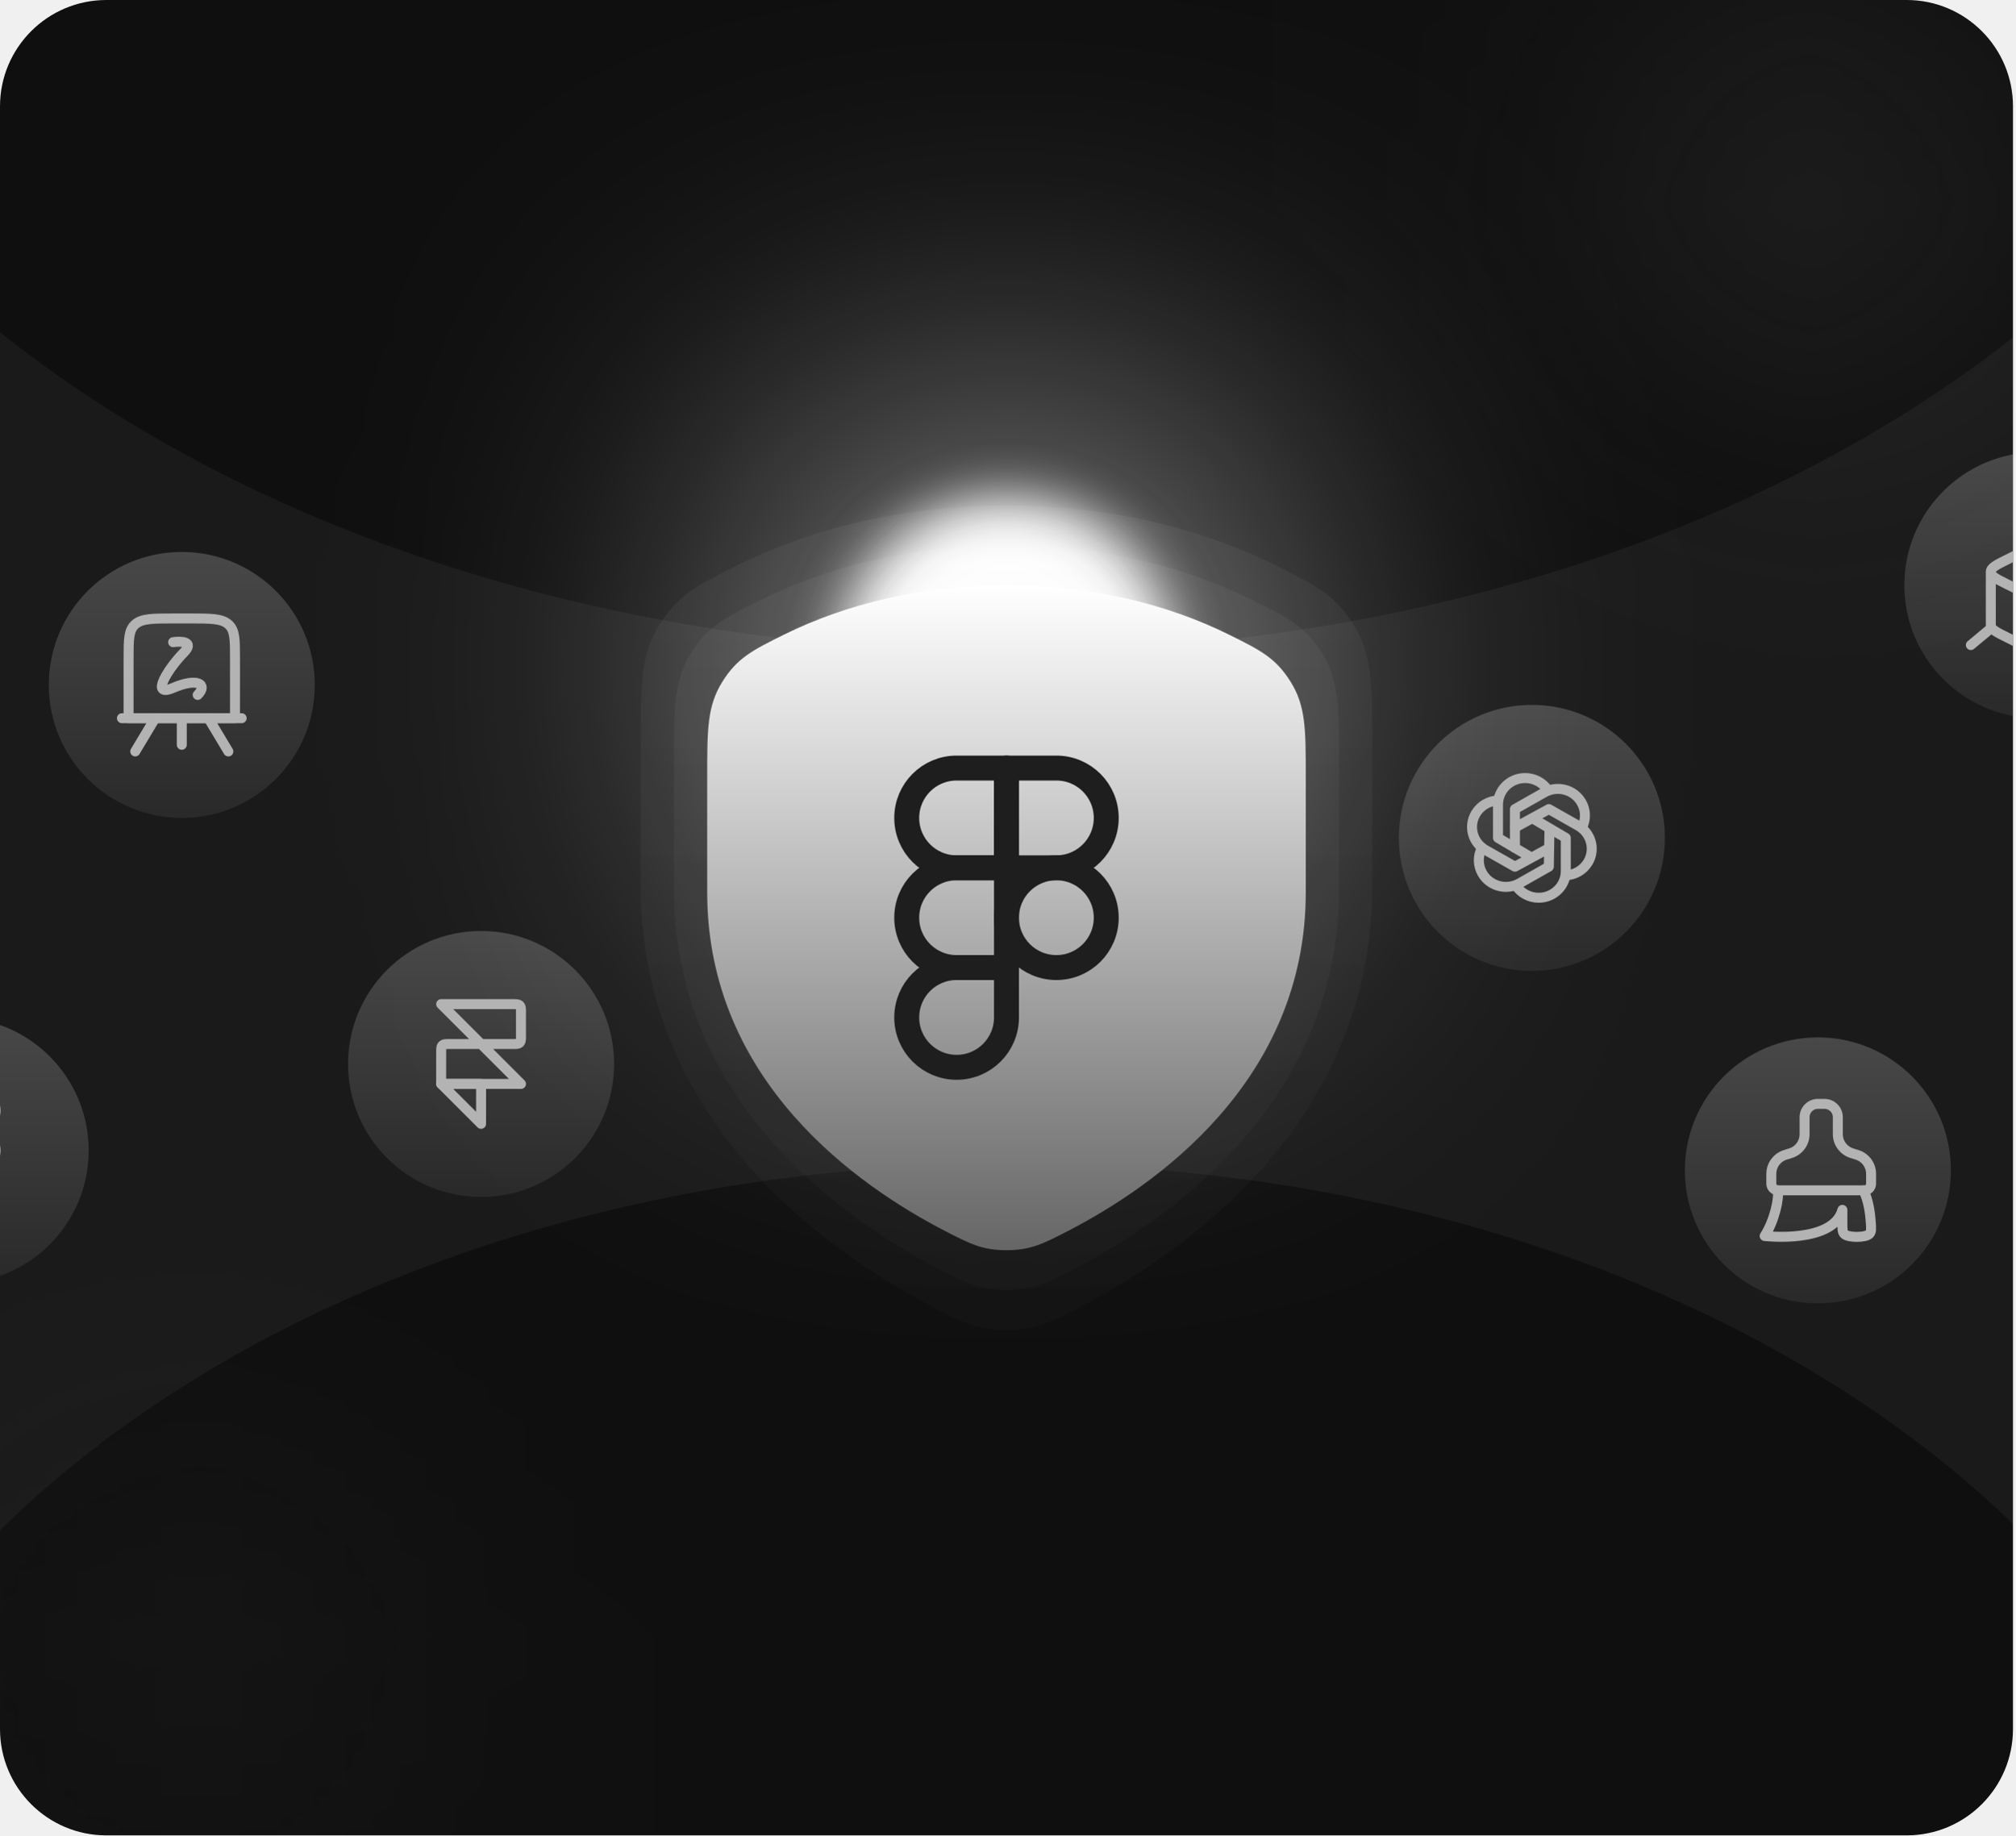
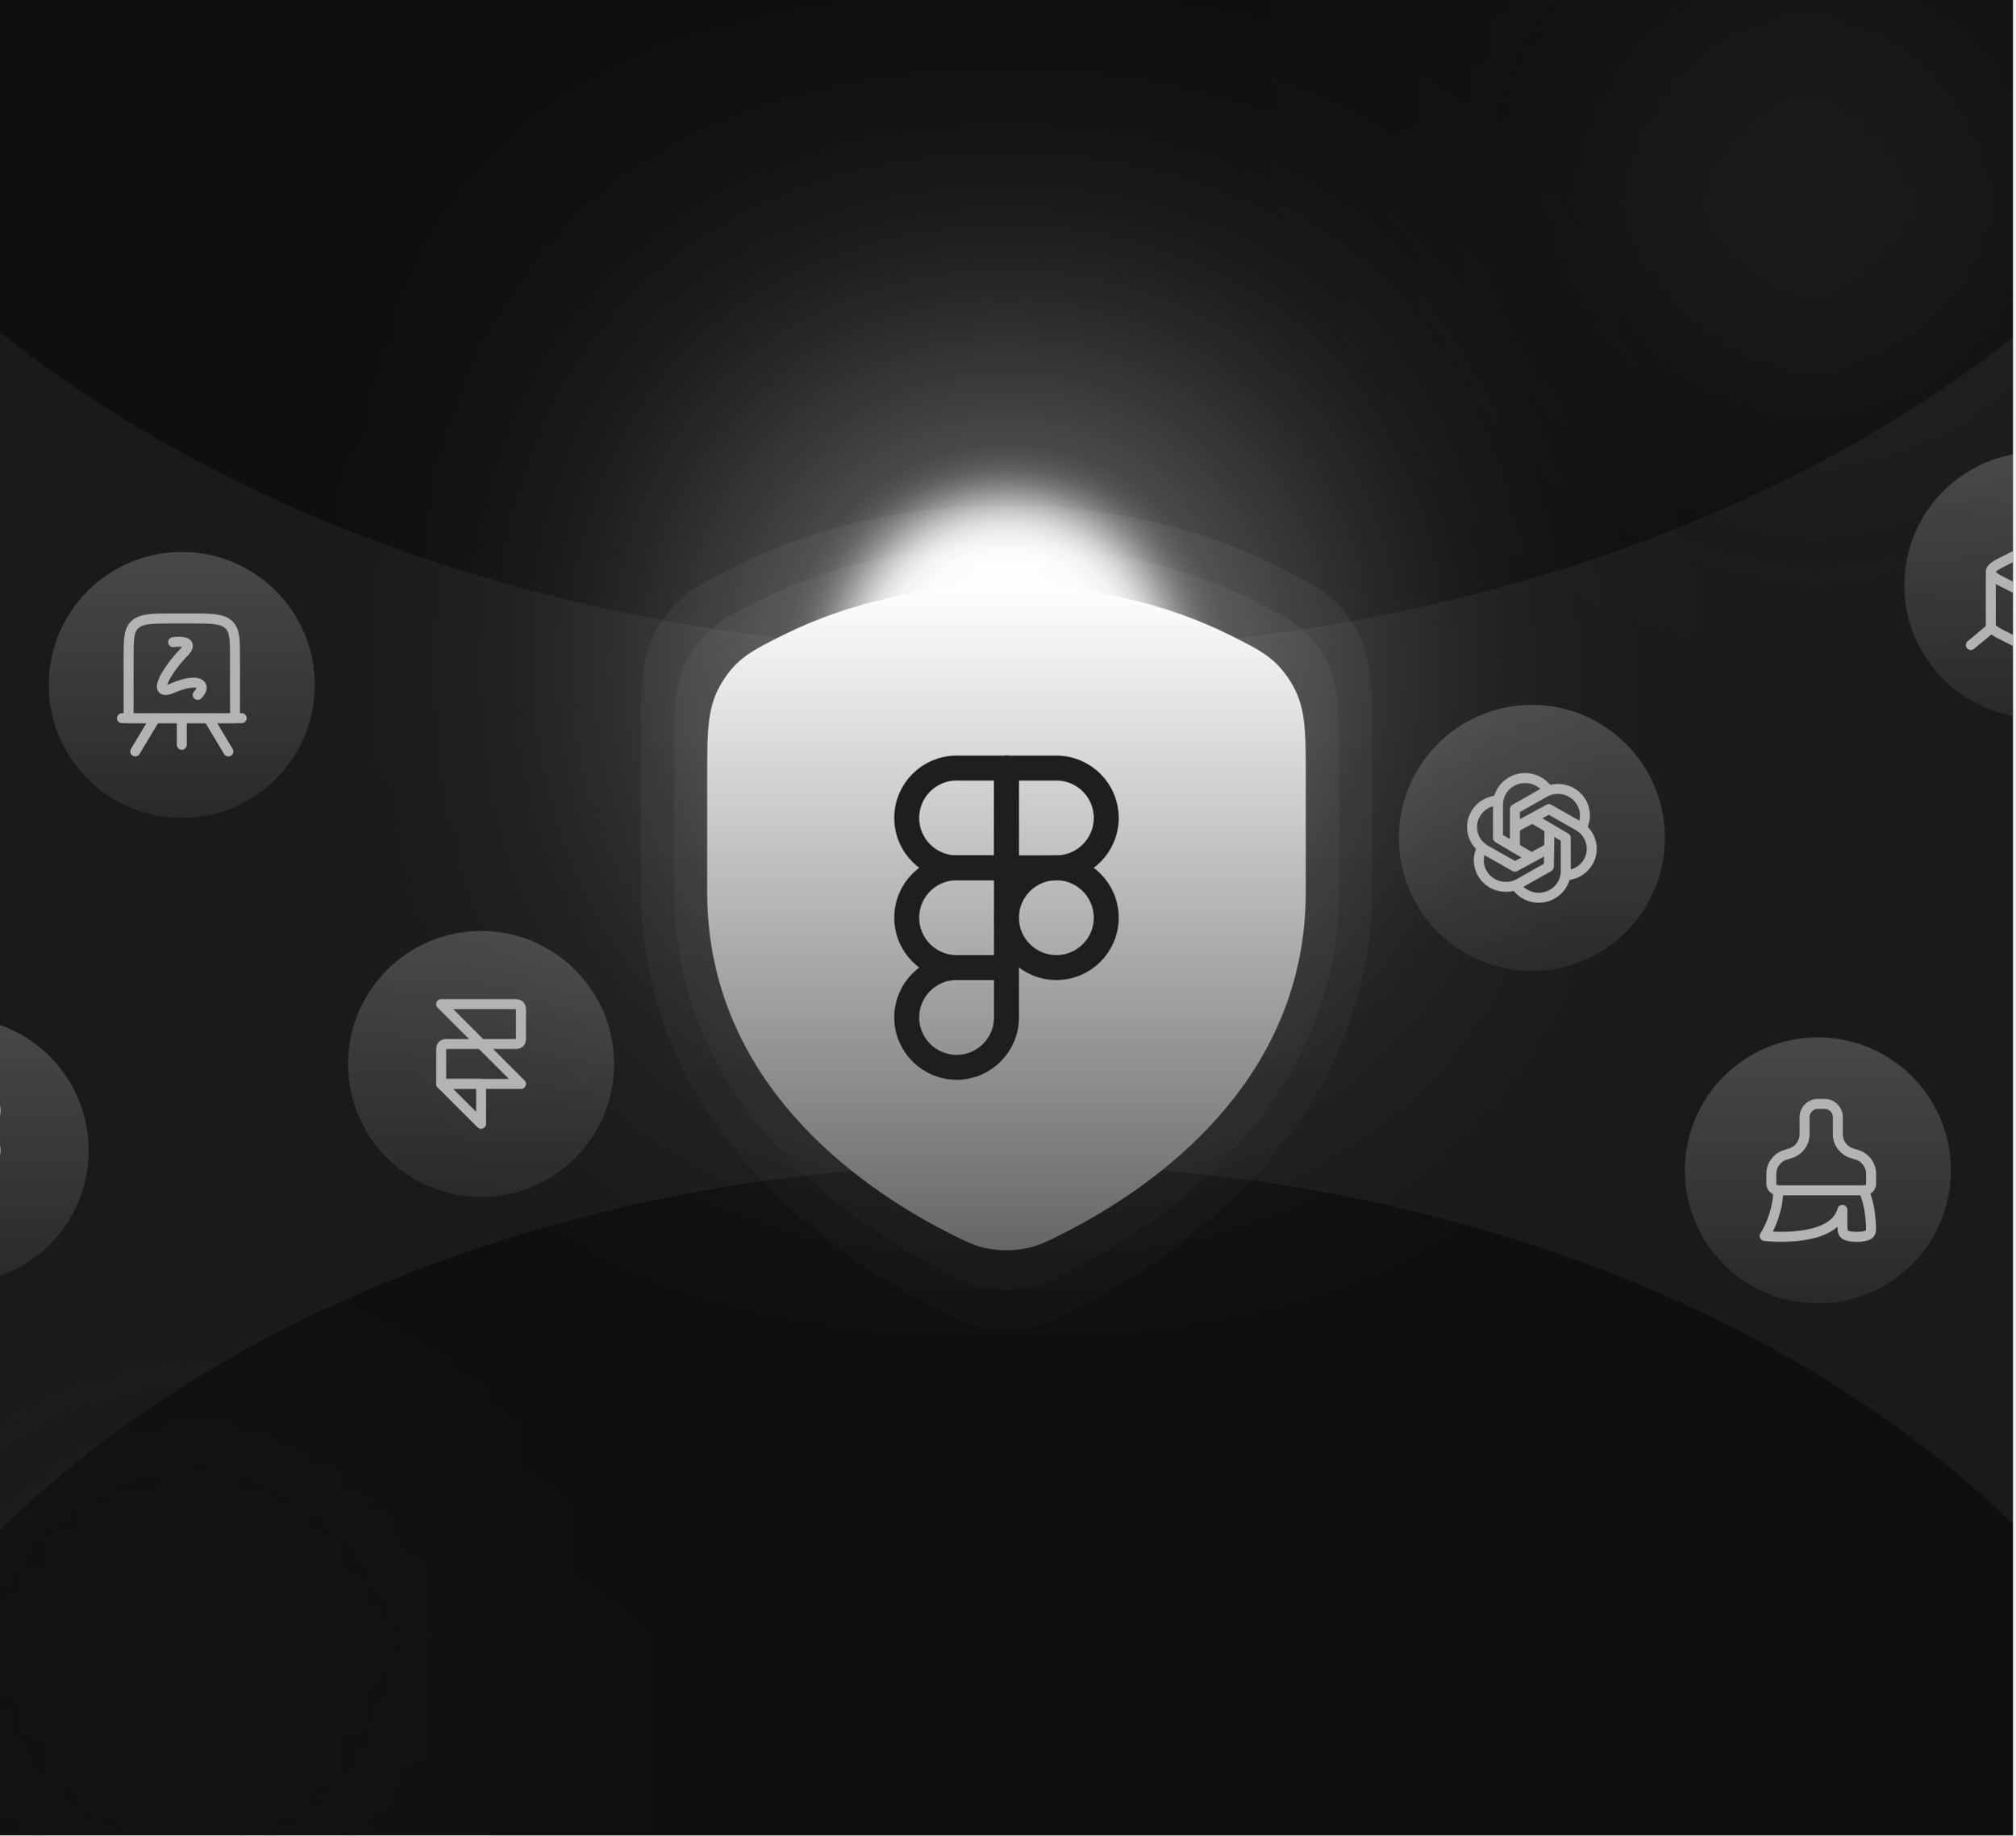
<svg xmlns="http://www.w3.org/2000/svg" width="303" height="276" viewBox="0 0 303 276" fill="none">
-   <g clip-path="url(#clip0_1168_13791)">
-     <rect width="302.667" height="276" rx="16" fill="#0F0F0F" />
-     <g filter="url(#filter0_f_1168_13791)">
+   <g clip-path="url(#clip0_1980_1308)">
+     <rect width="302.667" height="276" fill="#0F0F0F" />
+     <g filter="url(#filter0_f_1980_1308)">
      <circle cx="151.333" cy="100" r="30" fill="white" />
    </g>
-     <g filter="url(#filter1_f_1168_13791)">
+     <g filter="url(#filter1_f_1980_1308)">
      <circle cx="151.333" cy="100" r="25" fill="white" />
    </g>
-     <path d="M331.454 271C309.484 215.62 237.388 175 151.833 175C66.279 175 -5.818 215.62 -27.788 271L-37.667 271L-37.667 4.852C-10.477 59.07 64.095 98 151.833 98C239.572 98 314.144 59.069 341.333 4.851L341.333 271L331.454 271Z" fill="white" fill-opacity="0.05" />
-     <rect x="-26.667" y="153" width="40" height="40" rx="20" fill="url(#paint0_linear_1168_13791)" fill-opacity="0.2" />
-     <path d="M-3.667 176C-2.01 176 -0.667 174.657 -0.667 173C-0.667 171.343 -2.01 170 -3.667 170C-5.324 170 -6.667 171.343 -6.667 173C-6.667 174.657 -5.324 176 -3.667 176Z" stroke="#B3B3B3" stroke-width="1.5" stroke-linejoin="round" />
+     <path d="M331.455 271C309.485 215.62 237.388 175 151.833 175C66.279 175 -5.818 215.621 -27.788 271L-37.666 271L-37.666 4.853C-10.477 59.07 64.096 98 151.833 98C239.572 98 314.144 59.069 341.333 4.852L341.333 271L331.455 271Z" fill="white" fill-opacity="0.05" />
+     <rect x="-26.666" y="153" width="40" height="40" rx="20" fill="url(#paint0_linear_1980_1308)" fill-opacity="0.2" />
+     <path d="M-3.667 176C-2.01 176 -0.667 174.657 -0.667 173C-0.667 171.343 -2.01 170 -3.667 170C-5.323 170 -6.667 171.343 -6.667 173C-6.667 174.657 -5.323 176 -3.667 176Z" stroke="#B3B3B3" stroke-width="1.5" stroke-linejoin="round" />
    <path d="M-6.667 164V170H-3.667C-2.01 170 -0.667 168.657 -0.667 167C-0.667 165.343 -2.01 164 -3.667 164H-6.667Z" stroke="#B3B3B3" stroke-width="1.5" stroke-linecap="round" stroke-linejoin="round" />
-     <rect x="52.333" y="140" width="40" height="40" rx="20" fill="url(#paint1_linear_1168_13791)" fill-opacity="0.2" />
-     <path d="M72.333 157L78.333 163H66.333V158C66.333 157.173 66.506 157 67.333 157H72.333ZM72.333 157L66.333 151H77.333C78.161 151 78.333 151.173 78.333 152V156C78.333 156.827 78.161 157 77.333 157H72.333Z" stroke="#B3B3B3" stroke-width="1.5" stroke-linejoin="round" />
-     <path d="M72.333 169L66.333 163H72.333V169Z" stroke="#B3B3B3" stroke-width="1.5" stroke-linejoin="round" />
-     <rect x="7.333" y="83" width="40" height="40" rx="20" fill="url(#paint2_linear_1168_13791)" fill-opacity="0.2" />
-     <path d="M19.333 99C19.333 96.172 19.333 94.757 20.337 93.879C21.342 93 22.958 93 26.19 93H28.476C31.709 93 33.325 93 34.329 93.879C35.333 94.757 35.333 96.172 35.333 99V108H19.333V99Z" stroke="#B3B3B3" stroke-width="1.5" stroke-linejoin="round" />
-     <path d="M18.333 108H36.333" stroke="#B3B3B3" stroke-width="1.5" stroke-linecap="round" />
-     <path d="M26.032 96.566C27.262 96.39 29.301 96.46 27.614 98.153C25.505 100.268 22.342 105.029 26.032 103.442C29.722 101.855 31.304 102.913 29.723 104.5" stroke="#B3B3B3" stroke-width="1.5" stroke-linecap="round" stroke-linejoin="round" />
-     <path d="M27.333 108V112" stroke="#B3B3B3" stroke-width="1.5" stroke-linecap="round" />
-     <path d="M20.333 113L23.333 108" stroke="#B3B3B3" stroke-width="1.5" stroke-linecap="round" />
-     <path d="M34.333 113L31.333 108" stroke="#B3B3B3" stroke-width="1.5" stroke-linecap="round" />
-     <rect x="210.333" y="106" width="40" height="40" rx="20" fill="url(#paint3_linear_1168_13791)" fill-opacity="0.2" />
-     <path d="M230.078 128.85L225.238 126V121C225.238 118.791 227.063 117 229.314 117C230.711 117 231.944 117.69 232.679 118.741" stroke="#B3B3B3" stroke-width="1.5" stroke-linecap="round" stroke-linejoin="round" />
-     <path d="M227.933 133.179C228.66 134.276 229.92 135.001 231.352 135.001C233.604 135.001 235.429 133.21 235.429 131.001V126.001L230.494 123.096" stroke="#B3B3B3" stroke-width="1.5" stroke-linecap="round" stroke-linejoin="round" />
-     <path d="M227.785 127.5L227.784 121.669L232.197 119.169C234.147 118.065 236.64 118.72 237.766 120.633C238.492 121.868 238.472 123.325 237.842 124.499" stroke="#B3B3B3" stroke-width="1.5" stroke-linecap="round" stroke-linejoin="round" />
-     <path d="M222.823 127.499C222.193 128.674 222.172 130.131 222.899 131.366C224.024 133.279 226.518 133.934 228.467 132.83L232.88 130.33L232.976 124.734" stroke="#B3B3B3" stroke-width="1.5" stroke-linecap="round" stroke-linejoin="round" />
-     <path d="M235.429 131.631C236.775 131.573 238.063 130.863 238.786 129.634C239.912 127.721 239.244 125.275 237.294 124.17L232.881 121.67L227.822 124.426" stroke="#B3B3B3" stroke-width="1.5" stroke-linecap="round" stroke-linejoin="round" />
-     <path d="M225.238 120.369C223.892 120.427 222.604 121.137 221.88 122.366C220.754 124.28 221.422 126.726 223.372 127.83L227.785 130.33L232.833 127.581" stroke="#B3B3B3" stroke-width="1.5" stroke-linecap="round" stroke-linejoin="round" />
-     <rect x="253.333" y="156" width="40" height="40" rx="20" fill="url(#paint4_linear_1168_13791)" fill-opacity="0.2" />
+     <rect x="52.334" y="140" width="40" height="40" rx="20" fill="url(#paint1_linear_1980_1308)" fill-opacity="0.2" />
+     <path d="M72.334 157L78.334 163H66.334V158C66.334 157.173 66.506 157 67.334 157H72.334ZM72.334 157L66.334 151H77.334C78.161 151 78.334 151.173 78.334 152V156C78.334 156.827 78.161 157 77.334 157H72.334Z" stroke="#B3B3B3" stroke-width="1.5" stroke-linejoin="round" />
+     <path d="M72.334 169L66.334 163H72.334V169Z" stroke="#B3B3B3" stroke-width="1.5" stroke-linejoin="round" />
+     <rect x="7.333" y="83" width="40" height="40" rx="20" fill="url(#paint2_linear_1980_1308)" fill-opacity="0.2" />
+     <path d="M19.334 99C19.334 96.172 19.334 94.757 20.338 93.879C21.342 93 22.958 93 26.191 93H28.476C31.709 93 33.325 93 34.329 93.879C35.334 94.757 35.334 96.172 35.334 99V108H19.334V99Z" stroke="#B3B3B3" stroke-width="1.5" stroke-linejoin="round" />
+     <path d="M18.334 108H36.334" stroke="#B3B3B3" stroke-width="1.5" stroke-linecap="round" />
+     <path d="M26.032 96.566C27.262 96.39 29.301 96.46 27.614 98.153C25.505 100.268 22.342 105.029 26.032 103.442C29.723 101.855 31.304 102.913 29.723 104.5" stroke="#B3B3B3" stroke-width="1.5" stroke-linecap="round" stroke-linejoin="round" />
+     <path d="M27.334 108V112" stroke="#B3B3B3" stroke-width="1.5" stroke-linecap="round" />
+     <path d="M20.334 113L23.334 108" stroke="#B3B3B3" stroke-width="1.5" stroke-linecap="round" />
+     <path d="M34.334 113L31.334 108" stroke="#B3B3B3" stroke-width="1.5" stroke-linecap="round" />
+     <rect x="210.333" y="106" width="40" height="40" rx="20" fill="url(#paint3_linear_1980_1308)" fill-opacity="0.2" />
+     <path d="M230.079 128.85L225.238 126V121C225.238 118.791 227.063 117 229.314 117C230.712 117 231.945 117.69 232.679 118.741" stroke="#B3B3B3" stroke-width="1.5" stroke-linecap="round" stroke-linejoin="round" />
+     <path d="M227.933 133.179C228.66 134.276 229.92 135.001 231.353 135.001C233.604 135.001 235.429 133.21 235.429 131.001V126.001L230.495 123.096" stroke="#B3B3B3" stroke-width="1.5" stroke-linecap="round" stroke-linejoin="round" />
+     <path d="M227.785 127.5L227.785 121.669L232.198 119.169C234.147 118.065 236.641 118.72 237.766 120.633C238.493 121.868 238.472 123.325 237.842 124.499" stroke="#B3B3B3" stroke-width="1.5" stroke-linecap="round" stroke-linejoin="round" />
+     <path d="M222.823 127.499C222.193 128.674 222.172 130.131 222.899 131.366C224.025 133.279 226.518 133.934 228.468 132.83L232.881 130.33L232.976 124.734" stroke="#B3B3B3" stroke-width="1.5" stroke-linecap="round" stroke-linejoin="round" />
+     <path d="M235.43 131.631C236.775 131.573 238.063 130.863 238.787 129.634C239.912 127.721 239.244 125.275 237.294 124.17L232.881 121.67L227.823 124.426" stroke="#B3B3B3" stroke-width="1.5" stroke-linecap="round" stroke-linejoin="round" />
+     <path d="M225.238 120.369C223.892 120.426 222.604 121.136 221.88 122.366C220.755 124.279 221.423 126.726 223.372 127.83L227.785 130.33L232.833 127.58" stroke="#B3B3B3" stroke-width="1.5" stroke-linecap="round" stroke-linejoin="round" />
+     <rect x="253.333" y="156" width="40" height="40" rx="20" fill="url(#paint4_linear_1980_1308)" fill-opacity="0.2" />
    <path d="M271.333 168C271.333 166.895 272.229 166 273.333 166H274.333C275.438 166 276.333 166.895 276.333 168V170.553C276.333 171.866 277.187 173.026 278.44 173.417L279.227 173.663C280.48 174.054 281.333 175.214 281.333 176.527V178C281.333 178.552 280.886 179 280.333 179H267.333C266.781 179 266.333 178.552 266.333 178V176.527C266.333 175.214 267.187 174.054 268.44 173.663L269.227 173.417C270.48 173.026 271.333 171.866 271.333 170.553V168Z" stroke="#B3B3B3" stroke-width="1.5" />
-     <path d="M267.335 179C267.491 180.308 266.829 183.513 265.333 185.868C265.333 185.868 275.626 187.059 277.018 181.943V183.871C277.018 184.813 277.018 185.283 277.312 185.576C277.875 186.138 280.522 186.153 281.087 185.552C281.384 185.236 281.354 184.782 281.294 183.873C281.196 182.375 280.926 180.456 280.186 179" stroke="#B3B3B3" stroke-width="1.5" stroke-linecap="round" stroke-linejoin="round" />
-     <rect x="286.333" y="68" width="40" height="40" rx="20" fill="url(#paint5_linear_1168_13791)" fill-opacity="0.2" />
-     <path d="M306.333 98C306.578 98 306.805 97.887 307.259 97.661L310.91 95.843C312.525 95.039 313.333 94.637 313.333 94V86M306.333 98C306.089 98 305.862 97.887 305.408 97.661L301.757 95.843C300.141 95.039 299.333 94.637 299.333 94V86M306.333 98V90M313.333 86C313.333 85.363 312.525 84.961 310.91 84.157L307.259 82.339C306.805 82.113 306.578 82 306.333 82C306.089 82 305.862 82.113 305.408 82.339L301.757 84.157C300.141 84.961 299.333 85.363 299.333 86M313.333 86C313.333 86.637 312.525 87.039 310.91 87.843L307.259 89.661C306.805 89.887 306.578 90 306.333 90M299.333 86C299.333 86.637 300.141 87.039 301.757 87.843L305.408 89.661C305.862 89.887 306.089 90 306.333 90" stroke="#B3B3B3" stroke-width="1.5" stroke-linejoin="round" />
+     <path d="M267.336 179C267.491 180.308 266.829 183.513 265.333 185.868C265.333 185.868 275.626 187.059 277.019 181.943V183.871C277.019 184.813 277.019 185.283 277.312 185.576C277.876 186.138 280.523 186.153 281.087 185.552C281.384 185.236 281.354 184.782 281.295 183.873C281.196 182.375 280.927 180.456 280.186 179" stroke="#B3B3B3" stroke-width="1.5" stroke-linecap="round" stroke-linejoin="round" />
+     <rect x="286.333" y="68" width="40" height="40" rx="20" fill="url(#paint5_linear_1980_1308)" fill-opacity="0.2" />
+     <path d="M306.333 98C306.578 98 306.805 97.887 307.259 97.661L310.91 95.843C312.526 95.039 313.333 94.637 313.333 94V86M306.333 98C306.089 98 305.862 97.887 305.408 97.661L301.757 95.843C300.141 95.039 299.333 94.637 299.333 94V86M306.333 98V90M313.333 86C313.333 85.363 312.526 84.961 310.91 84.157L307.259 82.339C306.805 82.113 306.578 82 306.333 82C306.089 82 305.862 82.113 305.408 82.339L301.757 84.157C300.141 84.961 299.333 85.363 299.333 86M313.333 86C313.333 86.637 312.526 87.039 310.91 87.843L307.259 89.661C306.805 89.887 306.578 90 306.333 90M299.333 86C299.333 86.637 300.141 87.039 301.757 87.843L305.408 89.661C305.862 89.887 306.089 90 306.333 90" stroke="#B3B3B3" stroke-width="1.5" stroke-linejoin="round" />
    <path d="M296.333 97L299.333 94.5" stroke="#B3B3B3" stroke-width="1.5" stroke-linecap="round" stroke-linejoin="round" />
-     <path d="M192.331 85.271C180.767 79.434 166.617 76 151.333 76C136.05 76 121.899 79.434 110.335 85.271C104.664 88.134 101.828 89.565 99.081 94.065C96.333 98.566 96.333 102.923 96.333 111.638V133.27C96.333 168.507 124.092 188.098 140.168 196.49C144.652 198.83 146.894 200 151.333 200C155.773 200 158.015 198.83 162.498 196.49C178.574 188.098 206.333 168.507 206.333 133.27V111.638C206.333 102.923 206.333 98.566 203.586 94.065C200.838 89.565 198.003 88.134 192.331 85.271Z" fill="url(#paint6_linear_1168_13791)" fill-opacity="0.05" />
-     <path d="M188.604 90.374C178.092 85.101 165.227 82 151.333 82C137.439 82 124.575 85.101 114.062 90.374C108.906 92.96 106.329 94.252 103.831 98.317C101.333 102.382 101.333 106.318 101.333 114.19V133.728C101.333 165.555 126.569 183.25 141.183 190.829C145.259 192.943 147.297 194 151.333 194C155.369 194 157.407 192.943 161.483 190.829C176.098 183.25 201.333 165.555 201.333 133.728V114.19C201.333 106.318 201.333 102.382 198.835 98.317C196.338 94.252 193.76 92.96 188.604 90.374Z" fill="url(#paint7_linear_1168_13791)" fill-opacity="0.05" />
-     <path d="M184.877 95.477C175.416 90.769 163.838 88 151.333 88C138.829 88 127.251 90.769 117.789 95.477C113.149 97.785 110.829 98.94 108.581 102.569C106.333 106.198 106.333 109.712 106.333 116.741V134.185C106.333 162.603 129.045 178.402 142.198 185.169C145.867 187.056 147.701 188 151.333 188C154.966 188 156.8 187.056 160.468 185.169C173.621 178.402 196.333 162.603 196.333 134.185V116.741C196.333 109.712 196.333 106.198 194.085 102.569C191.837 98.94 189.517 97.785 184.877 95.477Z" fill="url(#paint8_linear_1168_13791)" />
-     <path d="M158.833 145.5C162.975 145.5 166.333 142.142 166.333 138C166.333 133.858 162.975 130.5 158.833 130.5C154.691 130.5 151.333 133.858 151.333 138C151.333 142.142 154.691 145.5 158.833 145.5Z" stroke="#1E1E1E" stroke-width="3.75" stroke-linejoin="round" />
+     <path d="M192.332 85.271C180.768 79.434 166.617 76 151.333 76C136.05 76 121.899 79.434 110.335 85.271C104.664 88.134 101.829 89.565 99.081 94.065C96.334 98.566 96.334 102.923 96.334 111.638V133.27C96.334 168.507 124.092 188.098 140.168 196.49C144.652 198.83 146.894 200 151.333 200C155.773 200 158.015 198.83 162.498 196.49C178.574 188.098 206.333 168.507 206.333 133.27V111.638C206.333 102.923 206.333 98.566 203.586 94.065C200.838 89.565 198.003 88.134 192.332 85.271Z" fill="url(#paint6_linear_1980_1308)" fill-opacity="0.05" />
+     <path d="M188.605 90.374C178.092 85.101 165.227 82 151.333 82C137.44 82 124.575 85.101 114.062 90.374C108.907 92.96 106.329 94.252 103.831 98.317C101.333 102.382 101.333 106.318 101.333 114.19V133.728C101.333 165.555 126.569 183.25 141.183 190.829C145.26 192.943 147.297 194 151.333 194C155.37 194 157.407 192.943 161.483 190.829C176.098 183.25 201.333 165.555 201.333 133.728V114.19C201.333 106.318 201.333 102.382 198.836 98.317C196.338 94.252 193.76 92.96 188.605 90.374Z" fill="url(#paint7_linear_1980_1308)" fill-opacity="0.05" />
+     <path d="M184.877 95.477C175.416 90.769 163.838 88 151.333 88C138.829 88 127.251 90.769 117.789 95.477C113.149 97.785 110.829 98.94 108.581 102.569C106.333 106.198 106.333 109.712 106.333 116.741V134.185C106.333 162.602 129.045 178.402 142.198 185.169C145.867 187.056 147.701 188 151.333 188C154.966 188 156.8 187.056 160.468 185.169C173.621 178.402 196.333 162.602 196.333 134.185V116.741C196.333 109.712 196.333 106.198 194.085 102.569C191.837 98.94 189.517 97.785 184.877 95.477Z" fill="url(#paint8_linear_1980_1308)" />
+     <path d="M158.833 145.5C162.976 145.5 166.333 142.142 166.333 138C166.333 133.858 162.976 130.5 158.833 130.5C154.691 130.5 151.333 133.858 151.333 138C151.333 142.142 154.691 145.5 158.833 145.5Z" stroke="#1E1E1E" stroke-width="3.75" stroke-linejoin="round" />
    <path d="M143.833 160.5C147.976 160.5 151.333 157.142 151.333 153V145.5H143.833C139.691 145.5 136.333 148.858 136.333 153C136.333 157.142 139.691 160.5 143.833 160.5Z" stroke="#1E1E1E" stroke-width="3.75" stroke-linejoin="round" />
    <path d="M151.333 130.5V145.5H143.833C139.691 145.5 136.333 142.142 136.333 138C136.333 133.858 139.691 130.5 143.833 130.5H151.333Z" stroke="#1E1E1E" stroke-width="3.75" stroke-linecap="round" stroke-linejoin="round" />
    <path d="M151.333 115.5V130.5H143.833C139.691 130.5 136.333 127.142 136.333 123C136.333 118.858 139.691 115.5 143.833 115.5H151.333Z" stroke="#1E1E1E" stroke-width="3.75" stroke-linecap="round" stroke-linejoin="round" />
    <path d="M151.333 115.5V130.5H158.833C162.976 130.5 166.333 127.142 166.333 123C166.333 118.858 162.976 115.5 158.833 115.5H151.333Z" stroke="#1E1E1E" stroke-width="3.75" stroke-linecap="round" stroke-linejoin="round" />
-     <g filter="url(#filter11_f_1168_13791)">
+     <g filter="url(#filter11_f_1980_1308)">
      <circle cx="334.333" cy="-52" r="100" fill="#666666" />
    </g>
-     <g filter="url(#filter12_f_1168_13791)">
-       <circle cx="-31.667" cy="342" r="100" fill="#666666" />
+     <g filter="url(#filter12_f_1980_1308)">
+       <circle cx="-31.666" cy="342" r="100" fill="#666666" />
    </g>
  </g>
  <defs>
-     <filter id="filter0_f_1168_13791" x="41.333" y="-10" width="220" height="220" filterUnits="userSpaceOnUse" color-interpolation-filters="sRGB">
+     <filter id="filter0_f_1980_1308" x="41.334" y="-10" width="220" height="220" filterUnits="userSpaceOnUse" color-interpolation-filters="sRGB">
      <feFlood flood-opacity="0" result="BackgroundImageFix" />
      <feBlend mode="normal" in="SourceGraphic" in2="BackgroundImageFix" result="shape" />
-       <feGaussianBlur stdDeviation="40" result="effect1_foregroundBlur_1168_13791" />
+       <feGaussianBlur stdDeviation="40" result="effect1_foregroundBlur_1980_1308" />
    </filter>
-     <filter id="filter1_f_1168_13791" x="118.333" y="67" width="66" height="66" filterUnits="userSpaceOnUse" color-interpolation-filters="sRGB">
+     <filter id="filter1_f_1980_1308" x="118.333" y="67" width="66" height="66" filterUnits="userSpaceOnUse" color-interpolation-filters="sRGB">
      <feFlood flood-opacity="0" result="BackgroundImageFix" />
      <feBlend mode="normal" in="SourceGraphic" in2="BackgroundImageFix" result="shape" />
-       <feGaussianBlur stdDeviation="4" result="effect1_foregroundBlur_1168_13791" />
+       <feGaussianBlur stdDeviation="4" result="effect1_foregroundBlur_1980_1308" />
    </filter>
-     <filter id="filter11_f_1168_13791" x="74.733" y="-311.6" width="519.2" height="519.2" filterUnits="userSpaceOnUse" color-interpolation-filters="sRGB">
+     <filter id="filter11_f_1980_1308" x="74.734" y="-311.6" width="519.2" height="519.2" filterUnits="userSpaceOnUse" color-interpolation-filters="sRGB">
      <feFlood flood-opacity="0" result="BackgroundImageFix" />
      <feBlend mode="normal" in="SourceGraphic" in2="BackgroundImageFix" result="shape" />
-       <feGaussianBlur stdDeviation="79.8" result="effect1_foregroundBlur_1168_13791" />
+       <feGaussianBlur stdDeviation="79.8" result="effect1_foregroundBlur_1980_1308" />
    </filter>
-     <filter id="filter12_f_1168_13791" x="-291.267" y="82.4" width="519.2" height="519.2" filterUnits="userSpaceOnUse" color-interpolation-filters="sRGB">
+     <filter id="filter12_f_1980_1308" x="-291.266" y="82.4" width="519.2" height="519.2" filterUnits="userSpaceOnUse" color-interpolation-filters="sRGB">
      <feFlood flood-opacity="0" result="BackgroundImageFix" />
      <feBlend mode="normal" in="SourceGraphic" in2="BackgroundImageFix" result="shape" />
-       <feGaussianBlur stdDeviation="79.8" result="effect1_foregroundBlur_1168_13791" />
+       <feGaussianBlur stdDeviation="79.8" result="effect1_foregroundBlur_1980_1308" />
    </filter>
-     <linearGradient id="paint0_linear_1168_13791" x1="-6.667" y1="153" x2="-6.667" y2="193" gradientUnits="userSpaceOnUse">
+     <linearGradient id="paint0_linear_1980_1308" x1="-6.667" y1="153" x2="-6.667" y2="193" gradientUnits="userSpaceOnUse">
      <stop stop-color="white" />
      <stop offset="1" stop-color="#666666" />
    </linearGradient>
-     <linearGradient id="paint1_linear_1168_13791" x1="72.333" y1="140" x2="72.333" y2="180" gradientUnits="userSpaceOnUse">
+     <linearGradient id="paint1_linear_1980_1308" x1="72.334" y1="140" x2="72.334" y2="180" gradientUnits="userSpaceOnUse">
      <stop stop-color="white" />
      <stop offset="1" stop-color="#666666" />
    </linearGradient>
-     <linearGradient id="paint2_linear_1168_13791" x1="27.333" y1="83" x2="27.333" y2="123" gradientUnits="userSpaceOnUse">
+     <linearGradient id="paint2_linear_1980_1308" x1="27.334" y1="83" x2="27.334" y2="123" gradientUnits="userSpaceOnUse">
      <stop stop-color="white" />
      <stop offset="1" stop-color="#666666" />
    </linearGradient>
-     <linearGradient id="paint3_linear_1168_13791" x1="230.333" y1="106" x2="230.333" y2="146" gradientUnits="userSpaceOnUse">
+     <linearGradient id="paint3_linear_1980_1308" x1="230.333" y1="106" x2="230.333" y2="146" gradientUnits="userSpaceOnUse">
      <stop stop-color="white" />
      <stop offset="1" stop-color="#666666" />
    </linearGradient>
-     <linearGradient id="paint4_linear_1168_13791" x1="273.333" y1="156" x2="273.333" y2="196" gradientUnits="userSpaceOnUse">
+     <linearGradient id="paint4_linear_1980_1308" x1="273.333" y1="156" x2="273.333" y2="196" gradientUnits="userSpaceOnUse">
      <stop stop-color="white" />
      <stop offset="1" stop-color="#666666" />
    </linearGradient>
-     <linearGradient id="paint5_linear_1168_13791" x1="306.333" y1="68" x2="306.333" y2="108" gradientUnits="userSpaceOnUse">
+     <linearGradient id="paint5_linear_1980_1308" x1="306.333" y1="68" x2="306.333" y2="108" gradientUnits="userSpaceOnUse">
      <stop stop-color="white" />
      <stop offset="1" stop-color="#666666" />
    </linearGradient>
-     <linearGradient id="paint6_linear_1168_13791" x1="151.333" y1="76" x2="151.333" y2="200" gradientUnits="userSpaceOnUse">
+     <linearGradient id="paint6_linear_1980_1308" x1="151.333" y1="76" x2="151.333" y2="200" gradientUnits="userSpaceOnUse">
      <stop stop-color="white" />
      <stop offset="1" stop-color="#666666" />
    </linearGradient>
-     <linearGradient id="paint7_linear_1168_13791" x1="151.333" y1="82" x2="151.333" y2="194" gradientUnits="userSpaceOnUse">
+     <linearGradient id="paint7_linear_1980_1308" x1="151.333" y1="82" x2="151.333" y2="194" gradientUnits="userSpaceOnUse">
      <stop stop-color="white" />
      <stop offset="1" stop-color="#666666" />
    </linearGradient>
-     <linearGradient id="paint8_linear_1168_13791" x1="151.333" y1="88" x2="151.333" y2="188" gradientUnits="userSpaceOnUse">
+     <linearGradient id="paint8_linear_1980_1308" x1="151.333" y1="88" x2="151.333" y2="188" gradientUnits="userSpaceOnUse">
      <stop stop-color="white" />
      <stop offset="1" stop-color="#666666" />
    </linearGradient>
-     <clipPath id="clip0_1168_13791">
-       <rect width="302.667" height="276" rx="16" fill="white" />
+     <clipPath id="clip0_1980_1308">
+       <rect width="302.667" height="276" fill="white" />
    </clipPath>
  </defs>
</svg>
